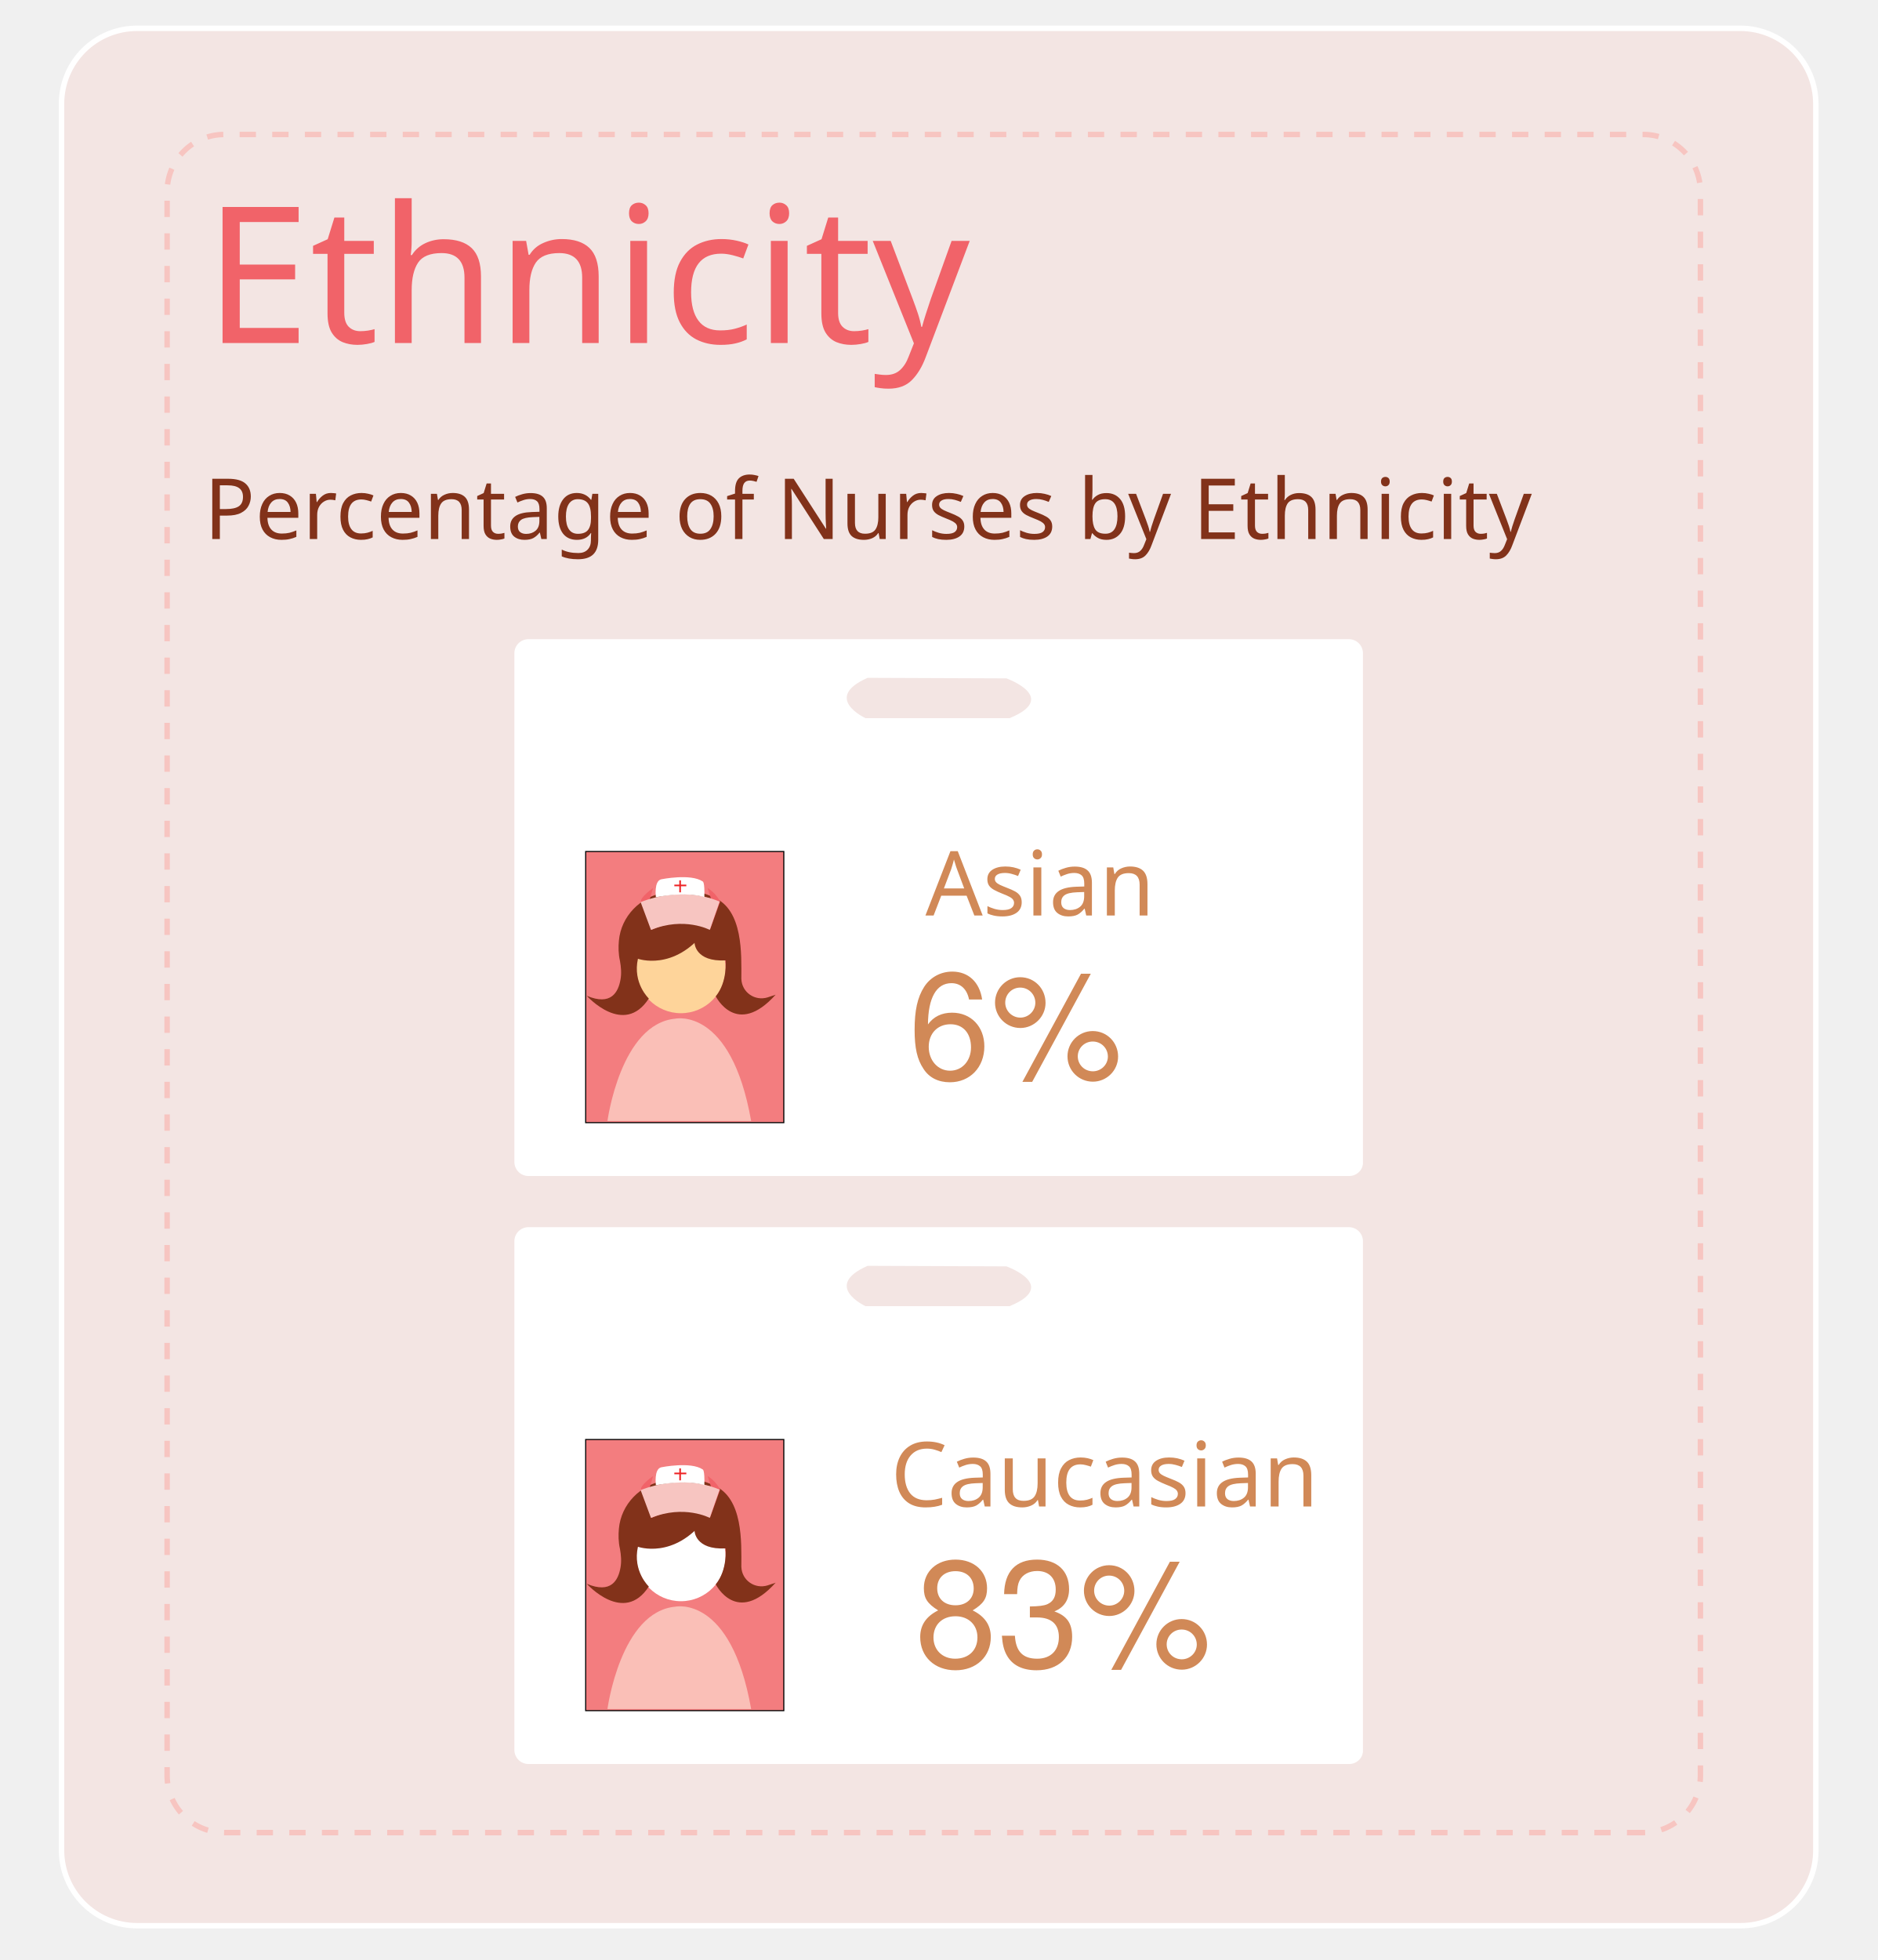
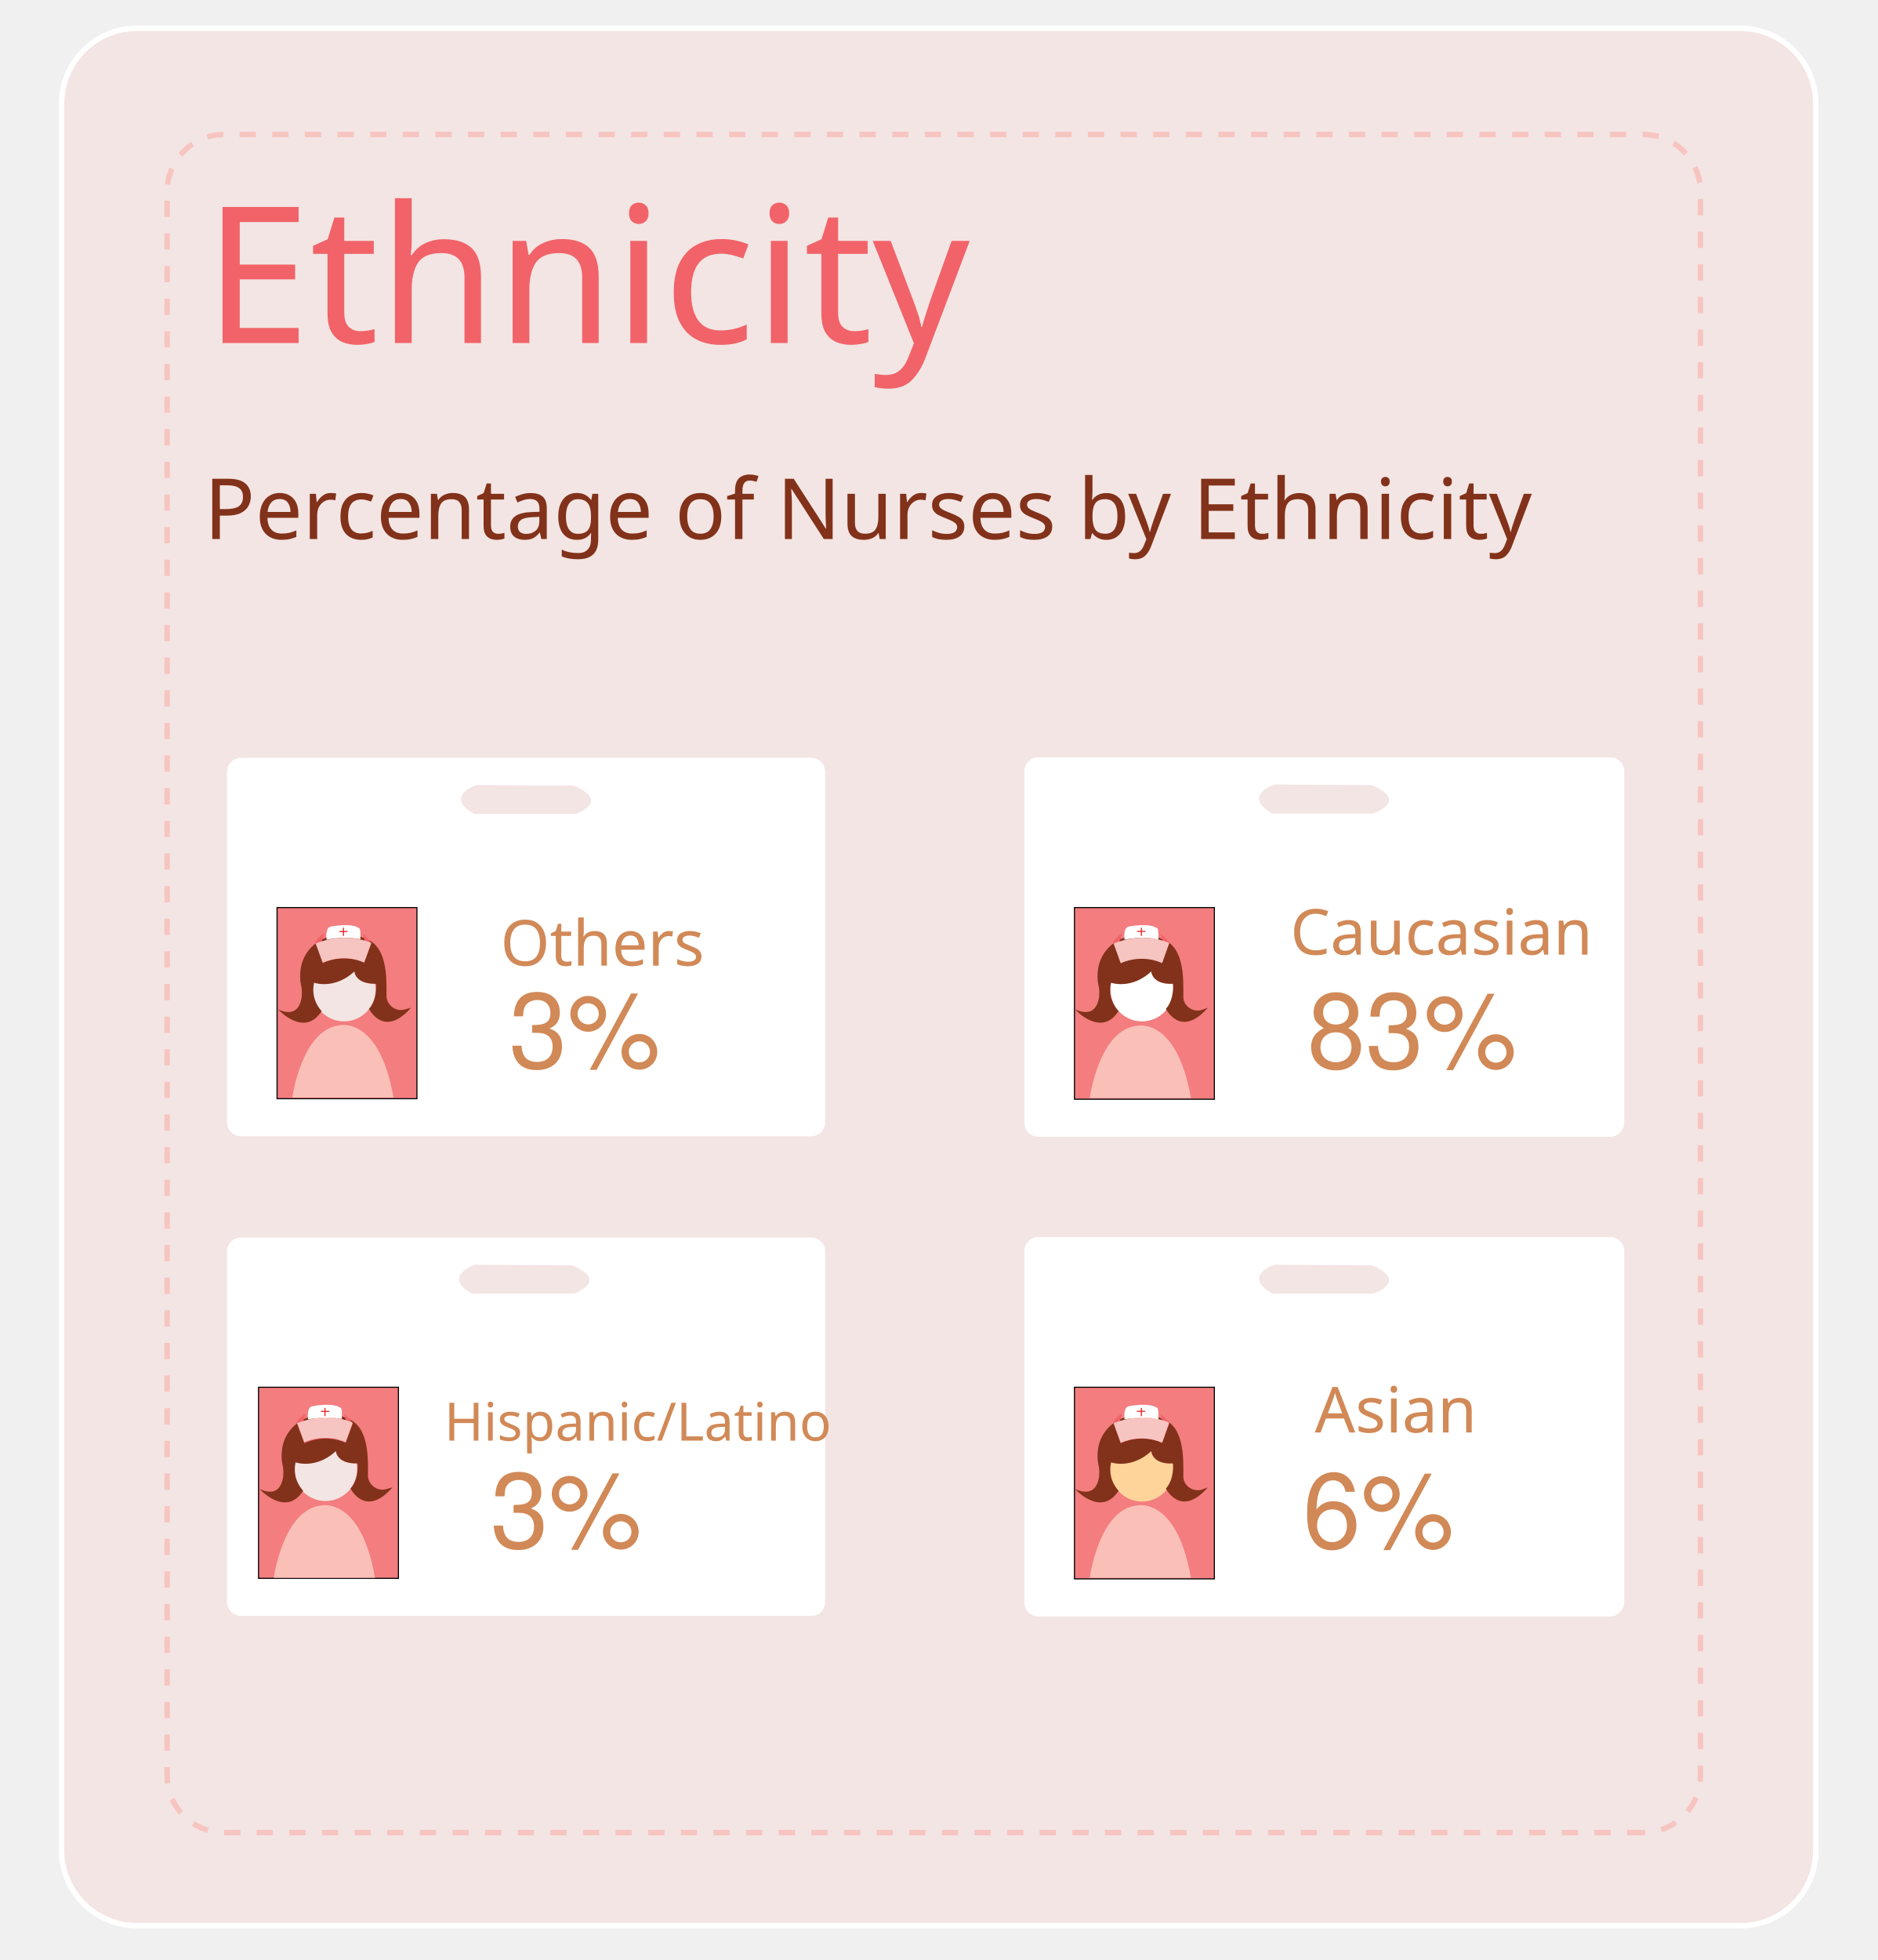
<svg xmlns="http://www.w3.org/2000/svg" version="1.1" id="notebook" x="0px" y="0px" viewBox="0 0 345 360" enable-background="new 0 0 345 360" xml:space="preserve">
  <g>
    <path fill="#F3E5E3" stroke="#FFFFFF" stroke-miterlimit="10" d="M319.8,353.7H25.2c-7.7,0-13.9-6.2-13.9-13.9V19.1   c0-7.7,6.2-13.9,13.9-13.9h294.5c7.7,0,13.9,6.2,13.9,13.9v320.6C333.7,347.4,327.5,353.7,319.8,353.7z" />
    <g>
      <path fill="none" stroke="#F7C5C1" stroke-miterlimit="10" stroke-dasharray="2.997,2.997" d="M301.9,336.6H41.2    c-5.8,0-10.5-4.7-10.5-10.5V35.2c0-5.8,4.7-10.5,10.5-10.5h260.7c5.8,0,10.5,4.7,10.5,10.5v290.9    C312.4,331.9,307.7,336.6,301.9,336.6z" />
    </g>
  </g>
  <g>
-     <path fill="#FFFFFF" d="M247.9,324H97.1c-1.5,0-2.6-1.2-2.6-2.6v-93.4c0-1.5,1.2-2.6,2.6-2.6h150.7c1.5,0,2.6,1.2,2.6,2.6v93.4   C250.5,322.8,249.3,324,247.9,324z" />
+     <path fill="#FFFFFF" d="M295.8,208.8h-105c-1.5,0-2.6-1.2-2.6-2.6v-64.5c0-1.5,1.2-2.6,2.6-2.6h105c1.5,0,2.6,1.2,2.6,2.6v64.5   C298.4,207.6,297.2,208.8,295.8,208.8z" />
    <g>
-       <rect x="107.6" y="264.4" fill="#F37D7F" stroke="#000000" stroke-width="0.2" stroke-miterlimit="10" width="36.4" height="49.8" />
-       <circle fill="#FFFFFF" cx="125.1" cy="285.9" r="8.2" />
-       <path fill="#82321A" d="M113.7,280.8c-0.1,1.1-0.1,2.4,0.2,3.7c0.2,1.1,0.3,2.3,0.1,3.4c-0.4,2.3-1.7,4.9-6.2,3    c0,0,6.8,7.6,11.4,0.5c0,0-3-2.8-2-7.3c0,0,6.6,2.4,12.4-5.1c0,0-0.7,0.8-2,2.2c0,0,0.1,3.5,5.7,3.2c0,0,0.4,3.9-1.8,6.6    c0,0,3.8,7.7,11-0.3l-1.5,0.5c-2.3,0.7-4.7-0.9-4.8-3.4c0,0,0,0,0-0.1c0-4.3,0.4-12.6-5.1-14.9c-1.2-0.5-3.7-1.8-8.9-0.9    C117.6,272.7,114.1,276.3,113.7,280.8z" />
+       <rect x="197.4" y="166.7" fill="#F37D7F" stroke="#000000" stroke-width="0.2" stroke-miterlimit="10" width="25.7" height="35.2" />
+       <circle fill="#FFFFFF" cx="209.8" cy="181.8" r="5.8" />
+       <path fill="#82321A" d="M201.7,178.3c-0.1,0.8-0.1,1.7,0.1,2.6c0.2,0.8,0.2,1.6,0.1,2.4c-0.3,1.6-1.2,3.5-4.4,2.1    c0,0,4.8,5.3,8,0.3c0,0-2.1-2-1.4-5.2c0,0,4.7,1.7,8.8-3.6c0,0-0.5,0.6-1.4,1.5c0,0,0.1,2.5,4,2.3c0,0,0.3,2.8-1.3,4.6    c0,0,2.7,5.5,7.7-0.2l-1.1,0.4c-1.6,0.5-3.4-0.7-3.4-2.4c0,0,0,0,0,0c0-3,0.3-8.9-3.6-10.5c-0.8-0.3-2.6-1.3-6.3-0.6    C204.5,172.5,202,175.1,201.7,178.3z" />
      <g>
-         <path fill="#F16369" d="M120,271.1c0,0-2.6,1.8-2.2,2.6l1.9,5.1c0,0,5-2.7,10.8-0.2l1.8-5c0,0-0.7-1.5-2.3-2.5l0.6,1.9     c0,0-6.1-1.3-11.3,0.4L120,271.1z" />
-         <path fill="#F7C5C1" d="M117.7,273.7c0,0,7.2-3.2,14.5-0.1l-1.8,5.2c0,0-4.7-2.5-10.8,0L117.7,273.7z" />
-         <path fill="#FFFFFF" d="M120.5,272.8c0,0-0.4-3,1-3.3c0,0,5.4-1.1,7.6,0.4c0,0,0.4,0,0.3,2.9     C129.3,272.7,126.2,271.7,120.5,272.8z" />
+         <path fill="#F16369" d="M206.2,171.4c0,0-1.9,1.2-1.6,1.9l1.3,3.6c0,0,3.5-1.9,7.6-0.1l1.3-3.5c0,0-0.5-1-1.6-1.8l0.4,1.4     c0,0-4.3-0.9-8,0.3L206.2,171.4z" />
+         <path fill="#F7C5C1" d="M204.6,173.3c0,0,5.1-2.3,10.2-0.1l-1.3,3.7c0,0-3.4-1.8-7.6,0L204.6,173.3z" />
+         <path fill="#FFFFFF" d="M206.6,172.6c0,0-0.3-2.1,0.7-2.4c0,0,3.8-0.8,5.3,0.3c0,0,0.3,0,0.2,2.1     C212.8,172.6,210.6,171.8,206.6,172.6z" />
        <g>
-           <circle fill="#FFFFFF" cx="124.9" cy="270.7" r="1.3" />
+           <circle fill="#FFFFFF" cx="209.7" cy="171.1" r="0.9" />
          <g>
-             <rect x="124.8" y="269.7" fill="#ED2426" width="0.3" height="2.2" />
-             <rect x="124.8" y="269.6" transform="matrix(9.699003e-11 -1 1 9.699003e-11 -145.7108 395.582)" fill="#ED2426" width="0.3" height="2.2" />
+             <rect x="209.6" y="170.4" fill="#ED2426" width="0.2" height="1.5" />
+             <rect x="209.6" y="170.3" transform="matrix(9.273655e-11 -1 1 9.273655e-11 38.6239 380.7624)" fill="#ED2426" width="0.2" height="1.5" />
          </g>
        </g>
      </g>
-       <path fill="#FABFB7" d="M111.6,313.9c0,0,2.4-17.9,12.5-18.8c0,0,10.2-2.2,13.9,18.8H111.6z" />
+       <path fill="#FABFB7" d="M200.2,201.7c0,0,1.7-12.7,8.8-13.3c0,0,7.2-1.6,9.8,13.3H200.2z" />
    </g>
-     <text transform="matrix(1 0 0 1 163.6377 276.6985)" fill="#D18957" font-family="'Helvetica-Light'" font-size="16.482px">Caucasian </text>
-     <text transform="matrix(1 0 0 1 168.043 306.1604)" fill="#D18957" font-family="'Helvetica'" font-size="27.247px">83%</text>
-     <path fill="#F3E5E3" d="M159.4,232.5l25.5,0.1c0,0,9.8,3.5,0.6,7.3H159C159,239.9,151,236.2,159.4,232.5z" />
+     <text transform="matrix(1 0 0 1 237.0417 175.3445)" fill="#D18957" font-family="'Helvetica-Light'" font-size="11.648px">Caucasian </text>
+     <text transform="matrix(1 0 0 1 240.156 196.1658)" fill="#D18957" font-family="'Helvetica'" font-size="19.255px">83%</text>
+     <path fill="#F3E5E3" d="M234,144.1l18,0.1c0,0,6.9,2.5,0.4,5.2h-18.7C233.8,149.4,228.1,146.7,234,144.1z" />
  </g>
  <g>
-     <path fill="#FFFFFF" d="M247.9,216H97.1c-1.5,0-2.6-1.2-2.6-2.6v-93.4c0-1.5,1.2-2.6,2.6-2.6h150.7c1.5,0,2.6,1.2,2.6,2.6v93.4   C250.5,214.8,249.3,216,247.9,216z" />
+     <path fill="#FFFFFF" d="M295.8,296.9h-105c-1.5,0-2.6-1.2-2.6-2.6v-64.5c0-1.5,1.2-2.6,2.6-2.6h105c1.5,0,2.6,1.2,2.6,2.6v64.5   C298.4,295.7,297.2,296.9,295.8,296.9z" />
    <g>
-       <rect x="107.6" y="156.4" fill="#F37D7F" stroke="#000000" stroke-width="0.2" stroke-miterlimit="10" width="36.4" height="49.8" />
+       <rect x="197.4" y="254.8" fill="#F37D7F" stroke="#000000" stroke-width="0.2" stroke-miterlimit="10" width="25.7" height="35.2" />
      <g>
        <g>
-           <circle fill="#FED49A" cx="125.1" cy="177.9" r="8.2" />
-           <path fill="#82321A" d="M113.7,172.8c-0.1,1.1-0.1,2.4,0.2,3.7c0.2,1.1,0.3,2.3,0.1,3.4c-0.4,2.3-1.7,4.9-6.2,3      c0,0,6.8,7.6,11.4,0.5c0,0-3-2.8-2-7.3c0,0,6.6,2.4,12.4-5.1c0,0-0.7,0.8-2,2.2c0,0,0.1,3.5,5.7,3.2c0,0,0.4,3.9-1.8,6.6      c0,0,3.8,7.7,11-0.3l-1.5,0.5c-2.3,0.7-4.7-0.9-4.8-3.4c0,0,0,0,0-0.1c0-4.3,0.4-12.6-5.1-14.9c-1.2-0.5-3.7-1.8-8.9-0.9      C117.6,164.7,114.1,168.3,113.7,172.8z" />
+           <circle fill="#FED49A" cx="209.8" cy="270" r="5.8" />
+           <path fill="#82321A" d="M201.7,266.4c-0.1,0.8-0.1,1.7,0.1,2.6c0.2,0.8,0.2,1.6,0.1,2.4c-0.3,1.6-1.2,3.5-4.4,2.1      c0,0,4.8,5.3,8,0.3c0,0-2.1-2-1.4-5.2c0,0,4.7,1.7,8.8-3.6c0,0-0.5,0.6-1.4,1.5c0,0,0.1,2.5,4,2.3c0,0,0.3,2.8-1.3,4.6      c0,0,2.7,5.5,7.7-0.2l-1.1,0.4c-1.6,0.5-3.4-0.7-3.4-2.4c0,0,0,0,0,0c0-3,0.3-8.9-3.6-10.5c-0.8-0.3-2.6-1.3-6.3-0.6      C204.5,260.7,202,263.2,201.7,266.4z" />
          <g>
-             <path fill="#F16369" d="M120,163.1c0,0-2.6,1.8-2.2,2.6l1.9,5.1c0,0,5-2.7,10.8-0.2l1.8-5c0,0-0.7-1.5-2.3-2.5l0.6,1.9       c0,0-6.1-1.3-11.3,0.4L120,163.1z" />
-             <path fill="#F7C5C1" d="M117.7,165.7c0,0,7.2-3.2,14.5-0.1l-1.8,5.2c0,0-4.7-2.5-10.8,0L117.7,165.7z" />
-             <path fill="#FFFFFF" d="M120.5,164.8c0,0-0.4-3,1-3.3c0,0,5.4-1.1,7.6,0.4c0,0,0.4,0,0.3,2.9       C129.3,164.7,126.2,163.7,120.5,164.8z" />
+             <path fill="#F16369" d="M206.2,259.6c0,0-1.9,1.2-1.6,1.9l1.3,3.6c0,0,3.5-1.9,7.6-0.1l1.3-3.5c0,0-0.5-1-1.6-1.8l0.4,1.4       c0,0-4.3-0.9-8,0.3L206.2,259.6z" />
+             <path fill="#F7C5C1" d="M204.6,261.4c0,0,5.1-2.3,10.2-0.1l-1.3,3.7c0,0-3.4-1.8-7.6,0L204.6,261.4z" />
+             <path fill="#FFFFFF" d="M206.6,260.7c0,0-0.3-2.1,0.7-2.4c0,0,3.8-0.8,5.3,0.3c0,0,0.3,0,0.2,2.1       C212.8,260.7,210.6,260,206.6,260.7z" />
            <g>
-               <circle fill="#FFFFFF" cx="124.9" cy="162.7" r="1.3" />
+               <circle fill="#FFFFFF" cx="209.7" cy="259.3" r="0.9" />
              <g>
-                 <rect x="124.8" y="161.7" fill="#ED2426" width="0.3" height="2.2" />
-                 <rect x="124.8" y="161.6" transform="matrix(1.127188e-10 -1 1 1.127188e-10 -37.7108 287.582)" fill="#ED2426" width="0.3" height="2.2" />
+                 <rect x="209.6" y="258.6" fill="#ED2426" width="0.2" height="1.5" />
+                 <rect x="209.6" y="258.4" transform="matrix(1.149934e-10 -1 1 1.149934e-10 -49.5266 468.9128)" fill="#ED2426" width="0.2" height="1.5" />
              </g>
            </g>
          </g>
        </g>
-         <path fill="#FABFB7" d="M111.6,205.9c0,0,2.4-17.9,12.5-18.8c0,0,10.2-2.2,13.9,18.8H111.6z" />
+         <path fill="#FABFB7" d="M200.2,289.8c0,0,1.7-12.7,8.8-13.3c0,0,7.2-1.6,9.8,13.3H200.2z" />
      </g>
    </g>
-     <text transform="matrix(1 0 0 1 170.02 168.1516)" fill="#D18957" font-family="'Helvetica-Light'" font-size="16.482px">Asian </text>
-     <text transform="matrix(1 0 0 1 166.8599 198.1594)" fill="#D18957" font-family="'Helvetica'" font-size="27.247px">6%</text>
-     <path fill="#F3E5E3" d="M159.4,124.5l25.5,0.1c0,0,9.8,3.5,0.6,7.3H159C159,131.9,151,128.2,159.4,124.5z" />
+     <text transform="matrix(1 0 0 1 241.5524 263.1082)" fill="#D18957" font-family="'Helvetica-Light'" font-size="11.648px">Asian </text>
+     <text transform="matrix(1 0 0 1 239.319 284.3142)" fill="#D18957" font-family="'Helvetica'" font-size="19.255px">6%</text>
+     <path fill="#F3E5E3" d="M234,232.3l18,0.1c0,0,6.9,2.5,0.4,5.2h-18.7C233.8,237.5,228.1,234.9,234,232.3z" />
  </g>
  <text transform="matrix(1 0 0 1 37.5 63)" fill="#F16369" font-family="'Helvetica-Bold'" font-size="34.988px">Ethnicity</text>
  <text transform="matrix(1 0 0 1 37.5004 98.9998)" fill="#82321A" font-family="'Helvetica-Light'" font-size="15.485px">Percentage of Nurses by Ethnicity</text>
+   <g>
+     <path fill="#FFFFFF" d="M149,208.7H44.3c-1.5,0-2.6-1.2-2.6-2.6v-64.3c0-1.5,1.2-2.6,2.6-2.6H149c1.5,0,2.6,1.2,2.6,2.6v64.3   C151.6,207.5,150.5,208.7,149,208.7z" />
+     <rect x="50.9" y="166.7" fill="#F37D7F" stroke="#000000" stroke-width="0.2" stroke-miterlimit="10" width="25.7" height="35.1" />
+     <circle fill="#F3E5E3" cx="63.2" cy="181.8" r="5.8" />
+     <path fill="#82321A" d="M55.2,178.3c-0.1,0.8-0.1,1.7,0.1,2.6c0.2,0.8,0.2,1.6,0.1,2.4c-0.3,1.6-1.2,3.5-4.3,2.1c0,0,4.8,5.3,8,0.3   c0,0-2.1-2-1.4-5.2c0,0,4.7,1.7,8.8-3.6c0,0-0.5,0.6-1.4,1.5c0,0,0.1,2.4,4,2.3c0,0,0.3,2.8-1.3,4.6c0,0,2.7,5.5,7.7-0.2l-1.1,0.3   c-1.6,0.5-3.3-0.7-3.4-2.4c0,0,0,0,0,0c0-3,0.3-8.9-3.6-10.5c-0.8-0.3-2.6-1.3-6.3-0.6C57.9,172.5,55.5,175.1,55.2,178.3z" />
+     <g>
+       <path fill="#F16369" d="M59.6,171.4c0,0-1.9,1.2-1.6,1.9l1.3,3.6c0,0,3.5-1.9,7.6-0.1l1.3-3.5c0,0-0.5-1-1.6-1.8l0.4,1.4    c0,0-4.3-0.9-8,0.3L59.6,171.4z" />
+       <path fill="#F7C5C1" d="M58,173.3c0,0,5.1-2.3,10.2-0.1l-1.3,3.6c0,0-3.3-1.8-7.6,0L58,173.3z" />
+       <path fill="#FFFFFF" d="M60,172.6c0,0-0.3-2.1,0.7-2.4c0,0,3.8-0.8,5.3,0.3c0,0,0.3,0,0.2,2C66.2,172.6,64,171.8,60,172.6z" />
+       <g>
+         <circle fill="#FFFFFF" cx="63.1" cy="171.1" r="0.9" />
+         <g>
+           <rect x="63" y="170.4" fill="#ED2426" width="0.2" height="1.5" />
+           <rect x="63" y="170.3" transform="matrix(1.003953e-10 -1 1 1.003953e-10 -107.9531 234.1989)" fill="#ED2426" width="0.2" height="1.5" />
+         </g>
+       </g>
+     </g>
+     <path fill="#FABFB7" d="M53.7,201.6c0,0,1.7-12.6,8.8-13.3c0,0,7.2-1.6,9.8,13.3H53.7z" />
+     <path fill="#F3E5E3" d="M87.4,144.2l18,0.1c0,0,6.9,2.5,0.4,5.2H87.1C87.1,149.4,81.5,146.8,87.4,144.2z" />
+     <g>
+       <text transform="matrix(1 0 0 1 93.5124 196.1131)" fill="#D18957" font-family="'Helvetica'" font-size="19.255px">3%</text>
+     </g>
+     <g>
+       <text transform="matrix(1 0 0 1 91.9275 177.3641)" fill="#D18957" font-family="'Helvetica-Light'" font-size="11.648px">Others</text>
+     </g>
+   </g>
+   <g>
+     <path fill="#FFFFFF" d="M149,296.8H44.3c-1.5,0-2.6-1.2-2.6-2.6v-64.3c0-1.5,1.2-2.6,2.6-2.6H149c1.5,0,2.6,1.2,2.6,2.6v64.3   C151.6,295.7,150.5,296.8,149,296.8z" />
+     <rect x="47.5" y="254.8" fill="#F37D7F" stroke="#000000" stroke-width="0.2" stroke-miterlimit="10" width="25.7" height="35.1" />
+     <circle fill="#F3E5E3" cx="59.8" cy="269.9" r="5.8" />
+     <path fill="#82321A" d="M51.8,266.4c-0.1,0.8-0.1,1.7,0.1,2.6c0.2,0.8,0.2,1.6,0.1,2.4c-0.3,1.6-1.2,3.5-4.3,2.1c0,0,4.8,5.3,8,0.3   c0,0-2.1-2-1.4-5.2c0,0,4.7,1.7,8.8-3.6c0,0-0.5,0.6-1.4,1.5c0,0,0.1,2.4,4,2.3c0,0,0.3,2.8-1.3,4.6c0,0,2.7,5.5,7.7-0.2l-1.1,0.3   c-1.6,0.5-3.3-0.7-3.4-2.4c0,0,0,0,0,0c0-3,0.3-8.9-3.6-10.5c-0.8-0.3-2.6-1.3-6.3-0.6C54.5,260.7,52.1,263.2,51.8,266.4z" />
+     <g>
+       <path fill="#F16369" d="M56.2,259.6c0,0-1.9,1.2-1.6,1.9l1.3,3.6c0,0,3.5-1.9,7.6-0.1l1.3-3.5c0,0-0.5-1-1.6-1.8l0.4,1.4    c0,0-4.3-0.9-8,0.3L56.2,259.6z" />
+       <path fill="#F7C5C1" d="M54.6,261.4c0,0,5.1-2.3,10.2-0.1l-1.3,3.6c0,0-3.3-1.8-7.6,0L54.6,261.4z" />
+       <path fill="#FFFFFF" d="M56.6,260.7c0,0-0.3-2.1,0.7-2.4c0,0,3.8-0.8,5.3,0.3c0,0,0.3,0,0.2,2C62.8,260.7,60.6,260,56.6,260.7z" />
+       <g>
+         <circle fill="#FFFFFF" cx="59.7" cy="259.3" r="0.9" />
+         <g>
+           <rect x="59.6" y="258.6" fill="#ED2426" width="0.2" height="1.5" />
+           <rect x="59.6" y="258.5" transform="matrix(1.115499e-10 -1 1 1.115499e-10 -199.5169 318.9361)" fill="#ED2426" width="0.2" height="1.5" />
+         </g>
+       </g>
+     </g>
+     <path fill="#FABFB7" d="M50.3,289.8c0,0,1.7-12.6,8.8-13.3c0,0,7.2-1.6,9.8,13.3H50.3z" />
+     <path fill="#F3E5E3" d="M87.1,232.3l18,0.1c0,0,6.9,2.5,0.4,5.2H86.8C86.8,237.6,81.1,235,87.1,232.3z" />
+     <g>
+       <text transform="matrix(1 0 0 1 90.0984 284.2644)" fill="#D18957" font-family="'Helvetica'" font-size="19.255px">3%</text>
+     </g>
+     <g>
+       <text transform="matrix(1 0 0 1 81.6276 264.6092)" fill="#D18957" font-family="'Helvetica-Light'" font-size="9.73px">Hispanic/Latino</text>
+     </g>
+   </g>
</svg>
